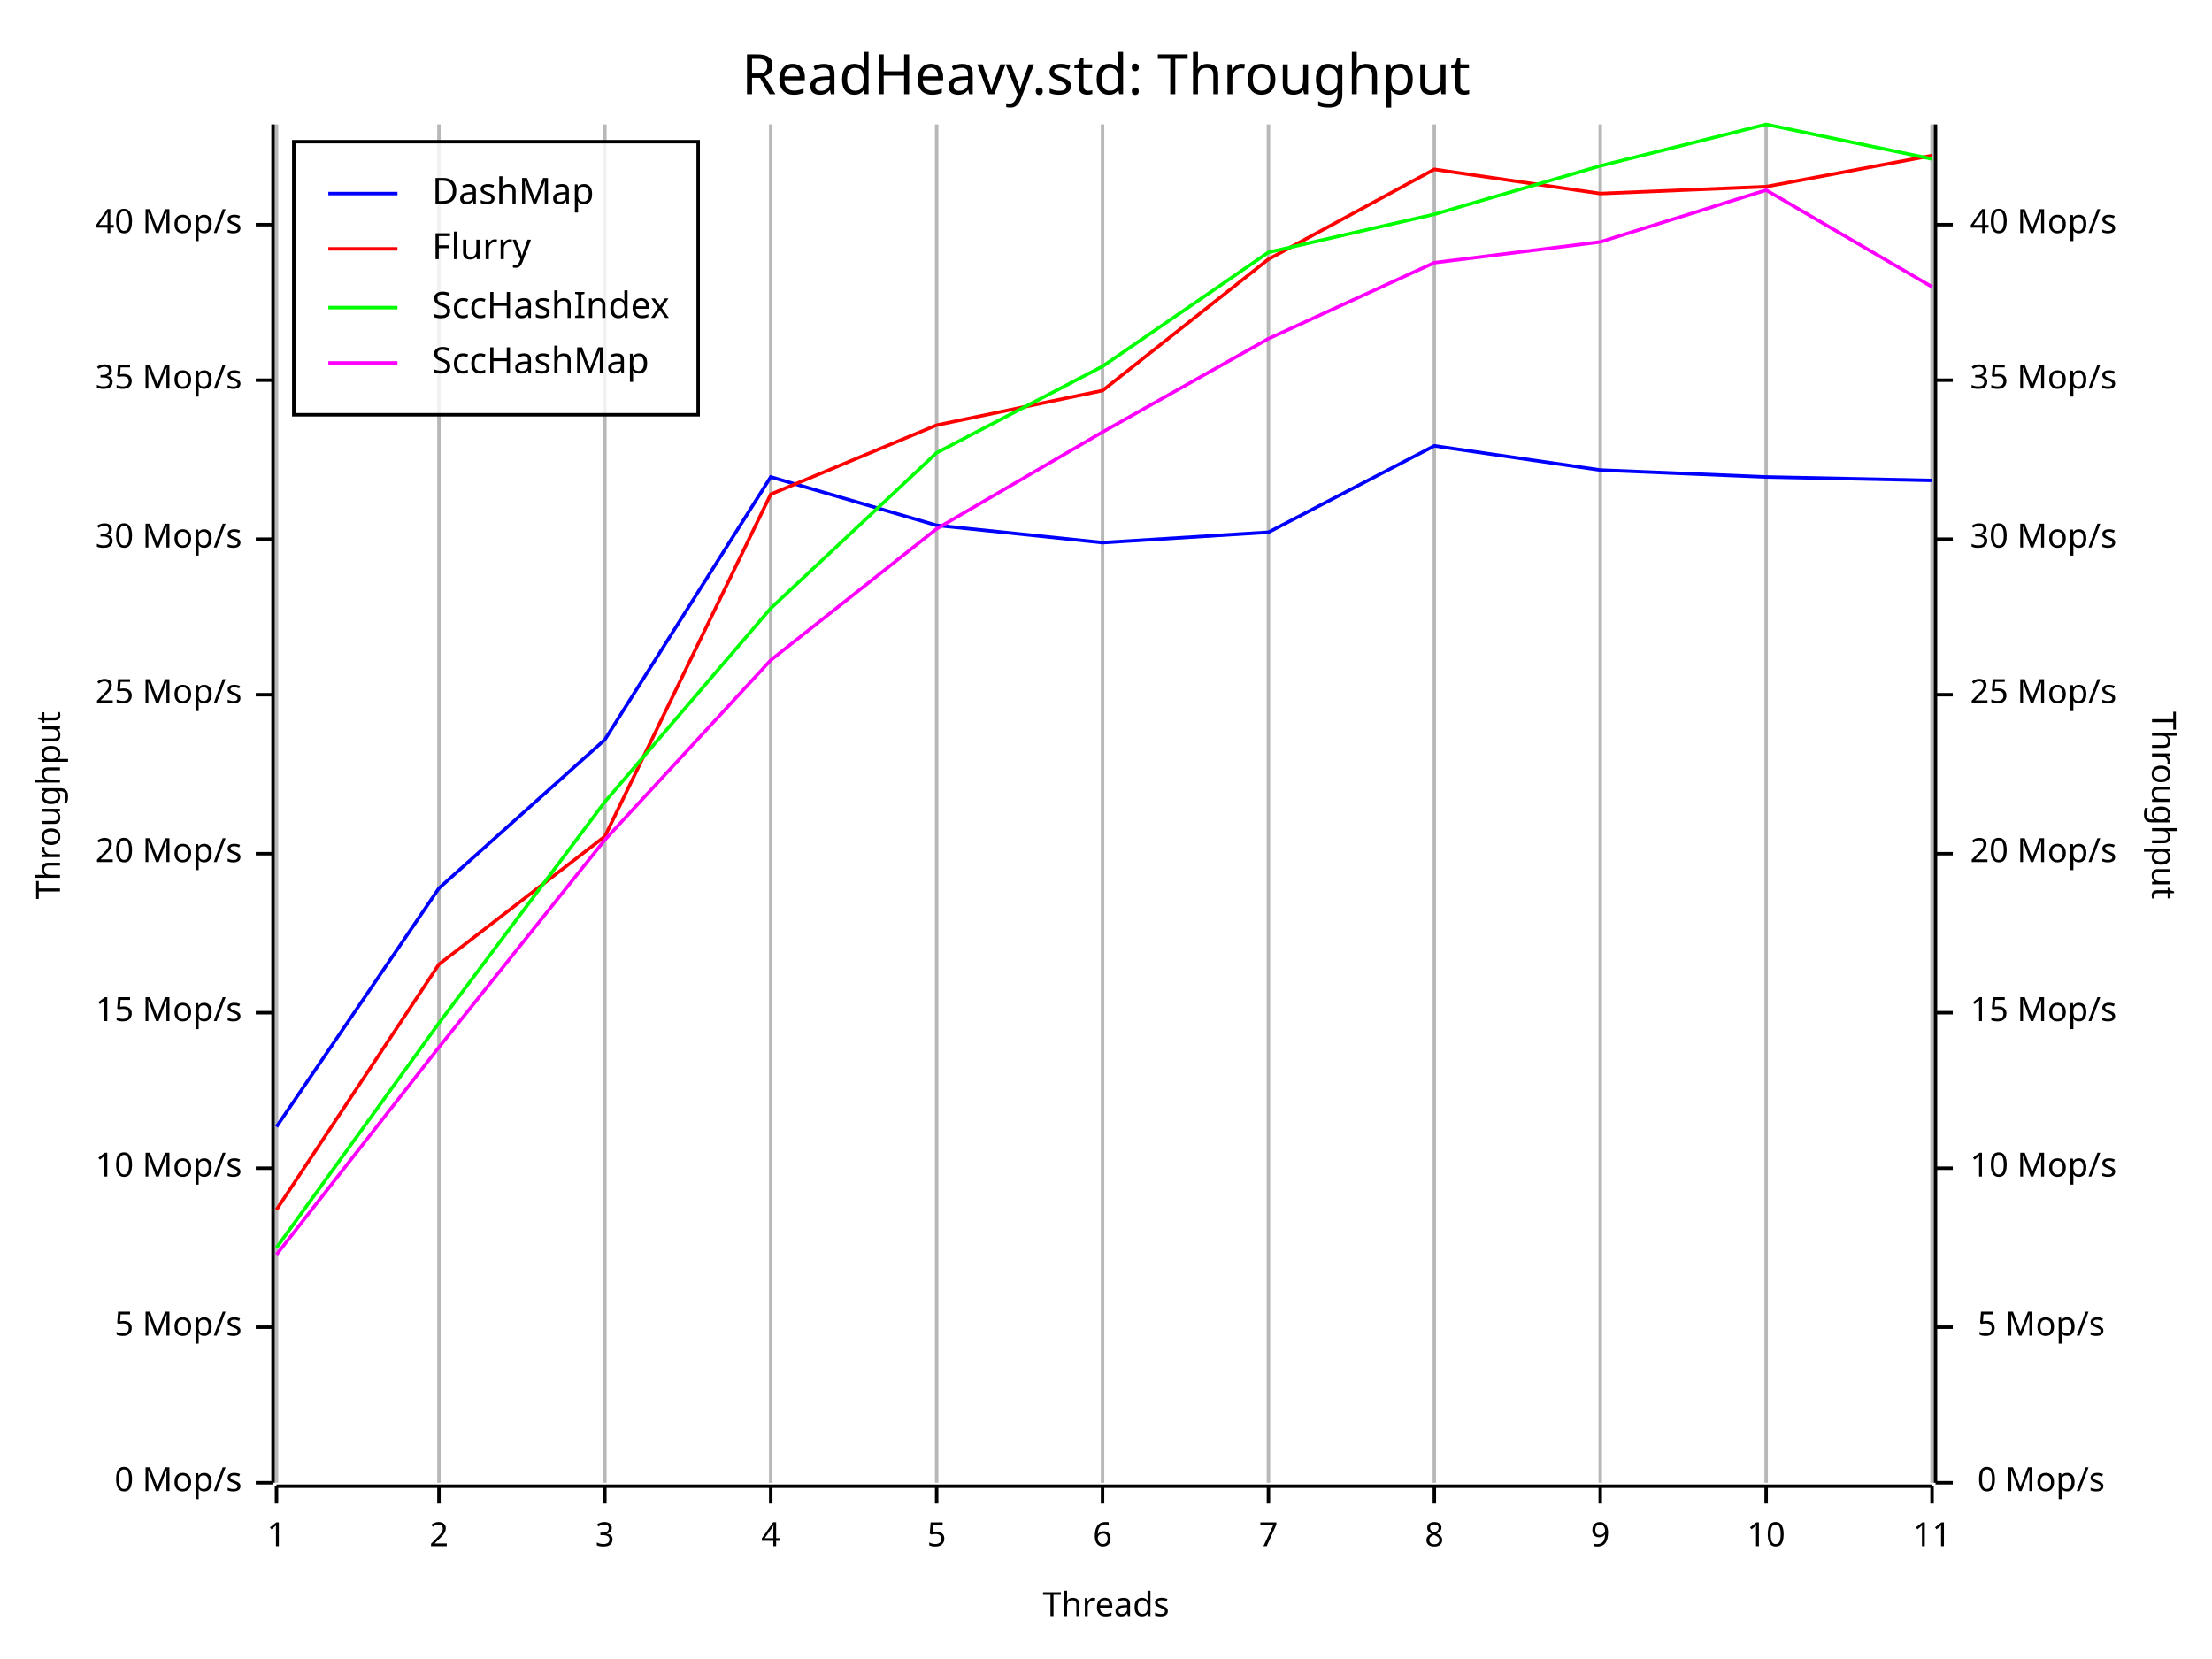
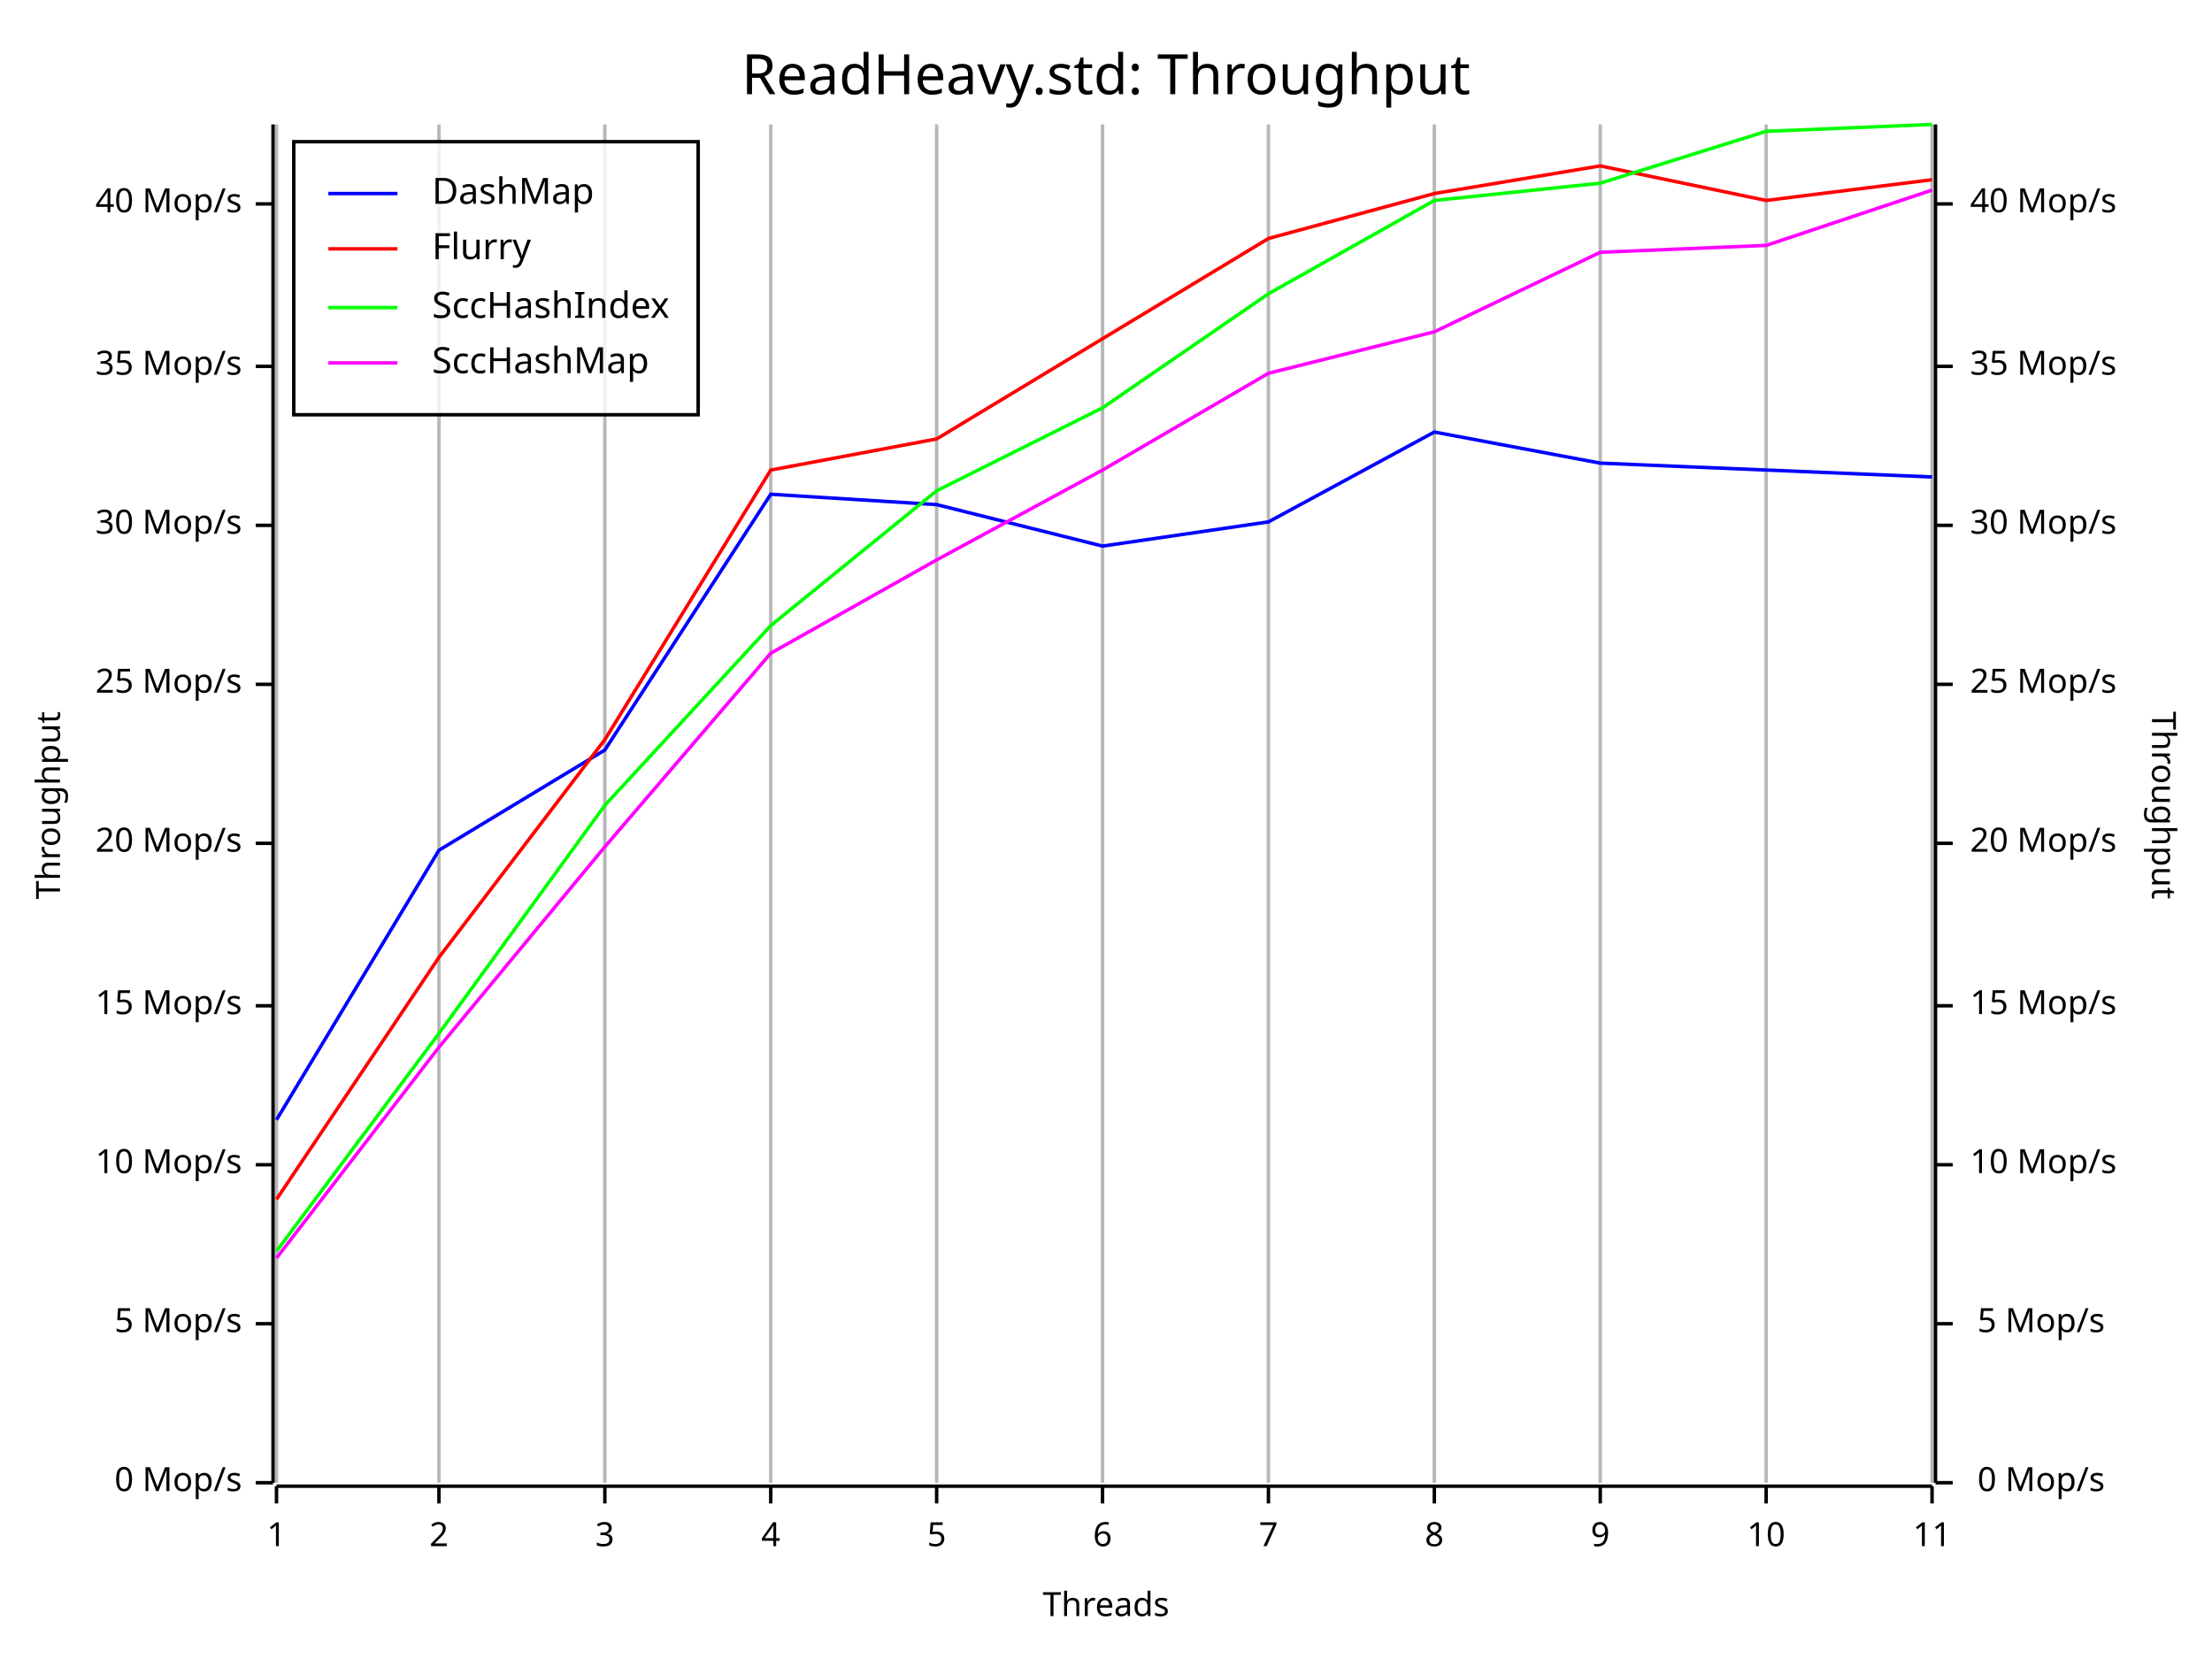
<svg xmlns="http://www.w3.org/2000/svg" width="640" height="480" viewBox="0 0 640 480">
  <rect x="0" y="0" width="640" height="480" opacity="1" fill="#FFFFFF" stroke="none" />
  <text x="320" y="15" dy="0.76em" text-anchor="middle" font-family="Fira Code" font-size="16.129" opacity="1" fill="#000000">
ReadHeavy.std: Throughput
</text>
  <line opacity="0.1" stroke="#000000" stroke-width="1" x1="80" y1="429" x2="80" y2="36" />
  <line opacity="0.1" stroke="#000000" stroke-width="1" x1="127" y1="429" x2="127" y2="36" />
  <line opacity="0.1" stroke="#000000" stroke-width="1" x1="175" y1="429" x2="175" y2="36" />
  <line opacity="0.1" stroke="#000000" stroke-width="1" x1="223" y1="429" x2="223" y2="36" />
  <line opacity="0.1" stroke="#000000" stroke-width="1" x1="271" y1="429" x2="271" y2="36" />
  <line opacity="0.1" stroke="#000000" stroke-width="1" x1="319" y1="429" x2="319" y2="36" />
  <line opacity="0.1" stroke="#000000" stroke-width="1" x1="367" y1="429" x2="367" y2="36" />
  <line opacity="0.1" stroke="#000000" stroke-width="1" x1="415" y1="429" x2="415" y2="36" />
  <line opacity="0.1" stroke="#000000" stroke-width="1" x1="463" y1="429" x2="463" y2="36" />
  <line opacity="0.1" stroke="#000000" stroke-width="1" x1="511" y1="429" x2="511" y2="36" />
  <line opacity="0.1" stroke="#000000" stroke-width="1" x1="559" y1="429" x2="559" y2="36" />
  <text x="10" y="233" dy="0.76em" text-anchor="middle" font-family="sans-serif" font-size="9.677" opacity="1" fill="#000000" transform="rotate(270, 10, 233)">
Throughput
</text>
  <text x="320" y="470" dy="-0.5ex" text-anchor="middle" font-family="sans-serif" font-size="9.677" opacity="1" fill="#000000">
Threads
</text>
  <text x="630" y="233" dy="0.76em" text-anchor="middle" font-family="sans-serif" font-size="9.677" opacity="1" fill="#000000" transform="rotate(90, 630, 233)">
Throughput
</text>
  <line opacity="0.2" stroke="#000000" stroke-width="1" x1="80" y1="429" x2="80" y2="36" />
  <line opacity="0.2" stroke="#000000" stroke-width="1" x1="127" y1="429" x2="127" y2="36" />
  <line opacity="0.2" stroke="#000000" stroke-width="1" x1="175" y1="429" x2="175" y2="36" />
  <line opacity="0.2" stroke="#000000" stroke-width="1" x1="223" y1="429" x2="223" y2="36" />
  <line opacity="0.2" stroke="#000000" stroke-width="1" x1="271" y1="429" x2="271" y2="36" />
  <line opacity="0.2" stroke="#000000" stroke-width="1" x1="319" y1="429" x2="319" y2="36" />
  <line opacity="0.2" stroke="#000000" stroke-width="1" x1="367" y1="429" x2="367" y2="36" />
  <line opacity="0.2" stroke="#000000" stroke-width="1" x1="415" y1="429" x2="415" y2="36" />
  <line opacity="0.2" stroke="#000000" stroke-width="1" x1="463" y1="429" x2="463" y2="36" />
  <line opacity="0.2" stroke="#000000" stroke-width="1" x1="511" y1="429" x2="511" y2="36" />
  <line opacity="0.2" stroke="#000000" stroke-width="1" x1="559" y1="429" x2="559" y2="36" />
  <polyline fill="none" opacity="1" stroke="#000000" stroke-width="1" points="79,36 79,429 " />
  <text x="70" y="429" dy="0.5ex" text-anchor="end" font-family="sans-serif" font-size="9.677" opacity="1" fill="#000000">
0 Mop/s
</text>
  <polyline fill="none" opacity="1" stroke="#000000" stroke-width="1" points="74,429 79,429 " />
-   <text x="70" y="384" dy="0.5ex" text-anchor="end" font-family="sans-serif" font-size="9.677" opacity="1" fill="#000000">
+   <text x="70" y="383" dy="0.5ex" text-anchor="end" font-family="sans-serif" font-size="9.677" opacity="1" fill="#000000">
5 Mop/s
</text>
-   <polyline fill="none" opacity="1" stroke="#000000" stroke-width="1" points="74,384 79,384 " />
-   <text x="70" y="338" dy="0.5ex" text-anchor="end" font-family="sans-serif" font-size="9.677" opacity="1" fill="#000000">
+   <polyline fill="none" opacity="1" stroke="#000000" stroke-width="1" points="74,383 79,383 " />
+   <text x="70" y="337" dy="0.5ex" text-anchor="end" font-family="sans-serif" font-size="9.677" opacity="1" fill="#000000">
10 Mop/s
</text>
-   <polyline fill="none" opacity="1" stroke="#000000" stroke-width="1" points="74,338 79,338 " />
-   <text x="70" y="293" dy="0.5ex" text-anchor="end" font-family="sans-serif" font-size="9.677" opacity="1" fill="#000000">
+   <polyline fill="none" opacity="1" stroke="#000000" stroke-width="1" points="74,337 79,337 " />
+   <text x="70" y="291" dy="0.5ex" text-anchor="end" font-family="sans-serif" font-size="9.677" opacity="1" fill="#000000">
15 Mop/s
</text>
-   <polyline fill="none" opacity="1" stroke="#000000" stroke-width="1" points="74,293 79,293 " />
-   <text x="70" y="247" dy="0.5ex" text-anchor="end" font-family="sans-serif" font-size="9.677" opacity="1" fill="#000000">
+   <polyline fill="none" opacity="1" stroke="#000000" stroke-width="1" points="74,291 79,291 " />
+   <text x="70" y="244" dy="0.5ex" text-anchor="end" font-family="sans-serif" font-size="9.677" opacity="1" fill="#000000">
20 Mop/s
</text>
-   <polyline fill="none" opacity="1" stroke="#000000" stroke-width="1" points="74,247 79,247 " />
-   <text x="70" y="201" dy="0.5ex" text-anchor="end" font-family="sans-serif" font-size="9.677" opacity="1" fill="#000000">
+   <polyline fill="none" opacity="1" stroke="#000000" stroke-width="1" points="74,244 79,244 " />
+   <text x="70" y="198" dy="0.5ex" text-anchor="end" font-family="sans-serif" font-size="9.677" opacity="1" fill="#000000">
25 Mop/s
</text>
-   <polyline fill="none" opacity="1" stroke="#000000" stroke-width="1" points="74,201 79,201 " />
-   <text x="70" y="156" dy="0.5ex" text-anchor="end" font-family="sans-serif" font-size="9.677" opacity="1" fill="#000000">
+   <polyline fill="none" opacity="1" stroke="#000000" stroke-width="1" points="74,198 79,198 " />
+   <text x="70" y="152" dy="0.5ex" text-anchor="end" font-family="sans-serif" font-size="9.677" opacity="1" fill="#000000">
30 Mop/s
</text>
-   <polyline fill="none" opacity="1" stroke="#000000" stroke-width="1" points="74,156 79,156 " />
-   <text x="70" y="110" dy="0.5ex" text-anchor="end" font-family="sans-serif" font-size="9.677" opacity="1" fill="#000000">
+   <polyline fill="none" opacity="1" stroke="#000000" stroke-width="1" points="74,152 79,152 " />
+   <text x="70" y="106" dy="0.5ex" text-anchor="end" font-family="sans-serif" font-size="9.677" opacity="1" fill="#000000">
35 Mop/s
</text>
-   <polyline fill="none" opacity="1" stroke="#000000" stroke-width="1" points="74,110 79,110 " />
-   <text x="70" y="65" dy="0.5ex" text-anchor="end" font-family="sans-serif" font-size="9.677" opacity="1" fill="#000000">
+   <polyline fill="none" opacity="1" stroke="#000000" stroke-width="1" points="74,106 79,106 " />
+   <text x="70" y="59" dy="0.5ex" text-anchor="end" font-family="sans-serif" font-size="9.677" opacity="1" fill="#000000">
40 Mop/s
</text>
-   <polyline fill="none" opacity="1" stroke="#000000" stroke-width="1" points="74,65 79,65 " />
+   <polyline fill="none" opacity="1" stroke="#000000" stroke-width="1" points="74,59 79,59 " />
  <polyline fill="none" opacity="1" stroke="#000000" stroke-width="1" points="80,430 559,430 " />
  <text x="80" y="440" dy="0.76em" text-anchor="middle" font-family="sans-serif" font-size="9.677" opacity="1" fill="#000000">
1
</text>
  <polyline fill="none" opacity="1" stroke="#000000" stroke-width="1" points="80,430 80,435 " />
  <text x="127" y="440" dy="0.76em" text-anchor="middle" font-family="sans-serif" font-size="9.677" opacity="1" fill="#000000">
2
</text>
  <polyline fill="none" opacity="1" stroke="#000000" stroke-width="1" points="127,430 127,435 " />
  <text x="175" y="440" dy="0.76em" text-anchor="middle" font-family="sans-serif" font-size="9.677" opacity="1" fill="#000000">
3
</text>
  <polyline fill="none" opacity="1" stroke="#000000" stroke-width="1" points="175,430 175,435 " />
  <text x="223" y="440" dy="0.76em" text-anchor="middle" font-family="sans-serif" font-size="9.677" opacity="1" fill="#000000">
4
</text>
  <polyline fill="none" opacity="1" stroke="#000000" stroke-width="1" points="223,430 223,435 " />
  <text x="271" y="440" dy="0.76em" text-anchor="middle" font-family="sans-serif" font-size="9.677" opacity="1" fill="#000000">
5
</text>
  <polyline fill="none" opacity="1" stroke="#000000" stroke-width="1" points="271,430 271,435 " />
  <text x="319" y="440" dy="0.76em" text-anchor="middle" font-family="sans-serif" font-size="9.677" opacity="1" fill="#000000">
6
</text>
  <polyline fill="none" opacity="1" stroke="#000000" stroke-width="1" points="319,430 319,435 " />
  <text x="367" y="440" dy="0.76em" text-anchor="middle" font-family="sans-serif" font-size="9.677" opacity="1" fill="#000000">
7
</text>
  <polyline fill="none" opacity="1" stroke="#000000" stroke-width="1" points="367,430 367,435 " />
  <text x="415" y="440" dy="0.76em" text-anchor="middle" font-family="sans-serif" font-size="9.677" opacity="1" fill="#000000">
8
</text>
  <polyline fill="none" opacity="1" stroke="#000000" stroke-width="1" points="415,430 415,435 " />
  <text x="463" y="440" dy="0.76em" text-anchor="middle" font-family="sans-serif" font-size="9.677" opacity="1" fill="#000000">
9
</text>
  <polyline fill="none" opacity="1" stroke="#000000" stroke-width="1" points="463,430 463,435 " />
  <text x="511" y="440" dy="0.76em" text-anchor="middle" font-family="sans-serif" font-size="9.677" opacity="1" fill="#000000">
10
</text>
  <polyline fill="none" opacity="1" stroke="#000000" stroke-width="1" points="511,430 511,435 " />
  <text x="559" y="440" dy="0.76em" text-anchor="middle" font-family="sans-serif" font-size="9.677" opacity="1" fill="#000000">
11
</text>
  <polyline fill="none" opacity="1" stroke="#000000" stroke-width="1" points="559,430 559,435 " />
  <polyline fill="none" opacity="1" stroke="#000000" stroke-width="1" points="560,36 560,429 " />
  <text x="609" y="429" dy="0.5ex" text-anchor="end" font-family="sans-serif" font-size="9.677" opacity="1" fill="#000000">
0 Mop/s
</text>
  <polyline fill="none" opacity="1" stroke="#000000" stroke-width="1" points="560,429 565,429 " />
-   <text x="609" y="384" dy="0.5ex" text-anchor="end" font-family="sans-serif" font-size="9.677" opacity="1" fill="#000000">
+   <text x="609" y="383" dy="0.5ex" text-anchor="end" font-family="sans-serif" font-size="9.677" opacity="1" fill="#000000">
5 Mop/s
</text>
-   <polyline fill="none" opacity="1" stroke="#000000" stroke-width="1" points="560,384 565,384 " />
-   <text x="570" y="338" dy="0.5ex" text-anchor="start" font-family="sans-serif" font-size="9.677" opacity="1" fill="#000000">
+   <polyline fill="none" opacity="1" stroke="#000000" stroke-width="1" points="560,383 565,383 " />
+   <text x="570" y="337" dy="0.5ex" text-anchor="start" font-family="sans-serif" font-size="9.677" opacity="1" fill="#000000">
10 Mop/s
</text>
-   <polyline fill="none" opacity="1" stroke="#000000" stroke-width="1" points="560,338 565,338 " />
-   <text x="570" y="293" dy="0.5ex" text-anchor="start" font-family="sans-serif" font-size="9.677" opacity="1" fill="#000000">
+   <polyline fill="none" opacity="1" stroke="#000000" stroke-width="1" points="560,337 565,337 " />
+   <text x="570" y="291" dy="0.5ex" text-anchor="start" font-family="sans-serif" font-size="9.677" opacity="1" fill="#000000">
15 Mop/s
</text>
-   <polyline fill="none" opacity="1" stroke="#000000" stroke-width="1" points="560,293 565,293 " />
-   <text x="570" y="247" dy="0.5ex" text-anchor="start" font-family="sans-serif" font-size="9.677" opacity="1" fill="#000000">
+   <polyline fill="none" opacity="1" stroke="#000000" stroke-width="1" points="560,291 565,291 " />
+   <text x="570" y="244" dy="0.5ex" text-anchor="start" font-family="sans-serif" font-size="9.677" opacity="1" fill="#000000">
20 Mop/s
</text>
-   <polyline fill="none" opacity="1" stroke="#000000" stroke-width="1" points="560,247 565,247 " />
-   <text x="570" y="201" dy="0.5ex" text-anchor="start" font-family="sans-serif" font-size="9.677" opacity="1" fill="#000000">
+   <polyline fill="none" opacity="1" stroke="#000000" stroke-width="1" points="560,244 565,244 " />
+   <text x="570" y="198" dy="0.5ex" text-anchor="start" font-family="sans-serif" font-size="9.677" opacity="1" fill="#000000">
25 Mop/s
</text>
-   <polyline fill="none" opacity="1" stroke="#000000" stroke-width="1" points="560,201 565,201 " />
-   <text x="570" y="156" dy="0.5ex" text-anchor="start" font-family="sans-serif" font-size="9.677" opacity="1" fill="#000000">
+   <polyline fill="none" opacity="1" stroke="#000000" stroke-width="1" points="560,198 565,198 " />
+   <text x="570" y="152" dy="0.5ex" text-anchor="start" font-family="sans-serif" font-size="9.677" opacity="1" fill="#000000">
30 Mop/s
</text>
-   <polyline fill="none" opacity="1" stroke="#000000" stroke-width="1" points="560,156 565,156 " />
-   <text x="570" y="110" dy="0.5ex" text-anchor="start" font-family="sans-serif" font-size="9.677" opacity="1" fill="#000000">
+   <polyline fill="none" opacity="1" stroke="#000000" stroke-width="1" points="560,152 565,152 " />
+   <text x="570" y="106" dy="0.5ex" text-anchor="start" font-family="sans-serif" font-size="9.677" opacity="1" fill="#000000">
35 Mop/s
</text>
-   <polyline fill="none" opacity="1" stroke="#000000" stroke-width="1" points="560,110 565,110 " />
-   <text x="570" y="65" dy="0.5ex" text-anchor="start" font-family="sans-serif" font-size="9.677" opacity="1" fill="#000000">
+   <polyline fill="none" opacity="1" stroke="#000000" stroke-width="1" points="560,106 565,106 " />
+   <text x="570" y="59" dy="0.5ex" text-anchor="start" font-family="sans-serif" font-size="9.677" opacity="1" fill="#000000">
40 Mop/s
</text>
-   <polyline fill="none" opacity="1" stroke="#000000" stroke-width="1" points="560,65 565,65 " />
-   <polyline fill="none" opacity="1" stroke="#0000FF" stroke-width="1" points="80,326 127,257 175,214 223,138 271,152 319,157 367,154 415,129 463,136 511,138 559,139 " />
-   <polyline fill="none" opacity="1" stroke="#FF0000" stroke-width="1" points="80,350 127,279 175,242 223,143 271,123 319,113 367,75 415,49 463,56 511,54 559,45 " />
-   <polyline fill="none" opacity="1" stroke="#00FF00" stroke-width="1" points="80,361 127,296 175,232 223,176 271,131 319,106 367,73 415,62 463,48 511,36 559,46 " />
-   <polyline fill="none" opacity="1" stroke="#FF00FF" stroke-width="1" points="80,363 127,303 175,243 223,191 271,153 319,125 367,98 415,76 463,70 511,55 559,83 " />
+   <polyline fill="none" opacity="1" stroke="#000000" stroke-width="1" points="560,59 565,59 " />
+   <polyline fill="none" opacity="1" stroke="#0000FF" stroke-width="1" points="80,324 127,246 175,217 223,143 271,146 319,158 367,151 415,125 463,134 511,136 559,138 " />
+   <polyline fill="none" opacity="1" stroke="#FF0000" stroke-width="1" points="80,347 127,277 175,214 223,136 271,127 319,98 367,69 415,56 463,48 511,58 559,52 " />
+   <polyline fill="none" opacity="1" stroke="#00FF00" stroke-width="1" points="80,362 127,299 175,233 223,181 271,142 319,118 367,85 415,58 463,53 511,38 559,36 " />
+   <polyline fill="none" opacity="1" stroke="#FF00FF" stroke-width="1" points="80,364 127,303 175,245 223,189 271,162 319,136 367,108 415,96 463,73 511,71 559,55 " />
  <rect x="85" y="41" width="117" height="79" opacity="0.8" fill="#FFFFFF" stroke="none" />
  <rect x="85" y="41" width="117" height="79" opacity="1" fill="none" stroke="#000000" />
  <text x="125" y="51" dy="0.76em" text-anchor="start" font-family="Fira Code" font-size="10.484" opacity="1" fill="#000000">
DashMap
</text>
  <text x="125" y="67" dy="0.76em" text-anchor="start" font-family="Fira Code" font-size="10.484" opacity="1" fill="#000000">
Flurry
</text>
  <text x="125" y="84" dy="0.76em" text-anchor="start" font-family="Fira Code" font-size="10.484" opacity="1" fill="#000000">
SccHashIndex
</text>
  <text x="125" y="100" dy="0.76em" text-anchor="start" font-family="Fira Code" font-size="10.484" opacity="1" fill="#000000">
SccHashMap
</text>
  <polyline fill="none" opacity="1" stroke="#0000FF" stroke-width="1" points="95,56 115,56 " />
  <polyline fill="none" opacity="1" stroke="#FF0000" stroke-width="1" points="95,72 115,72 " />
  <polyline fill="none" opacity="1" stroke="#00FF00" stroke-width="1" points="95,89 115,89 " />
  <polyline fill="none" opacity="1" stroke="#FF00FF" stroke-width="1" points="95,105 115,105 " />
</svg>
